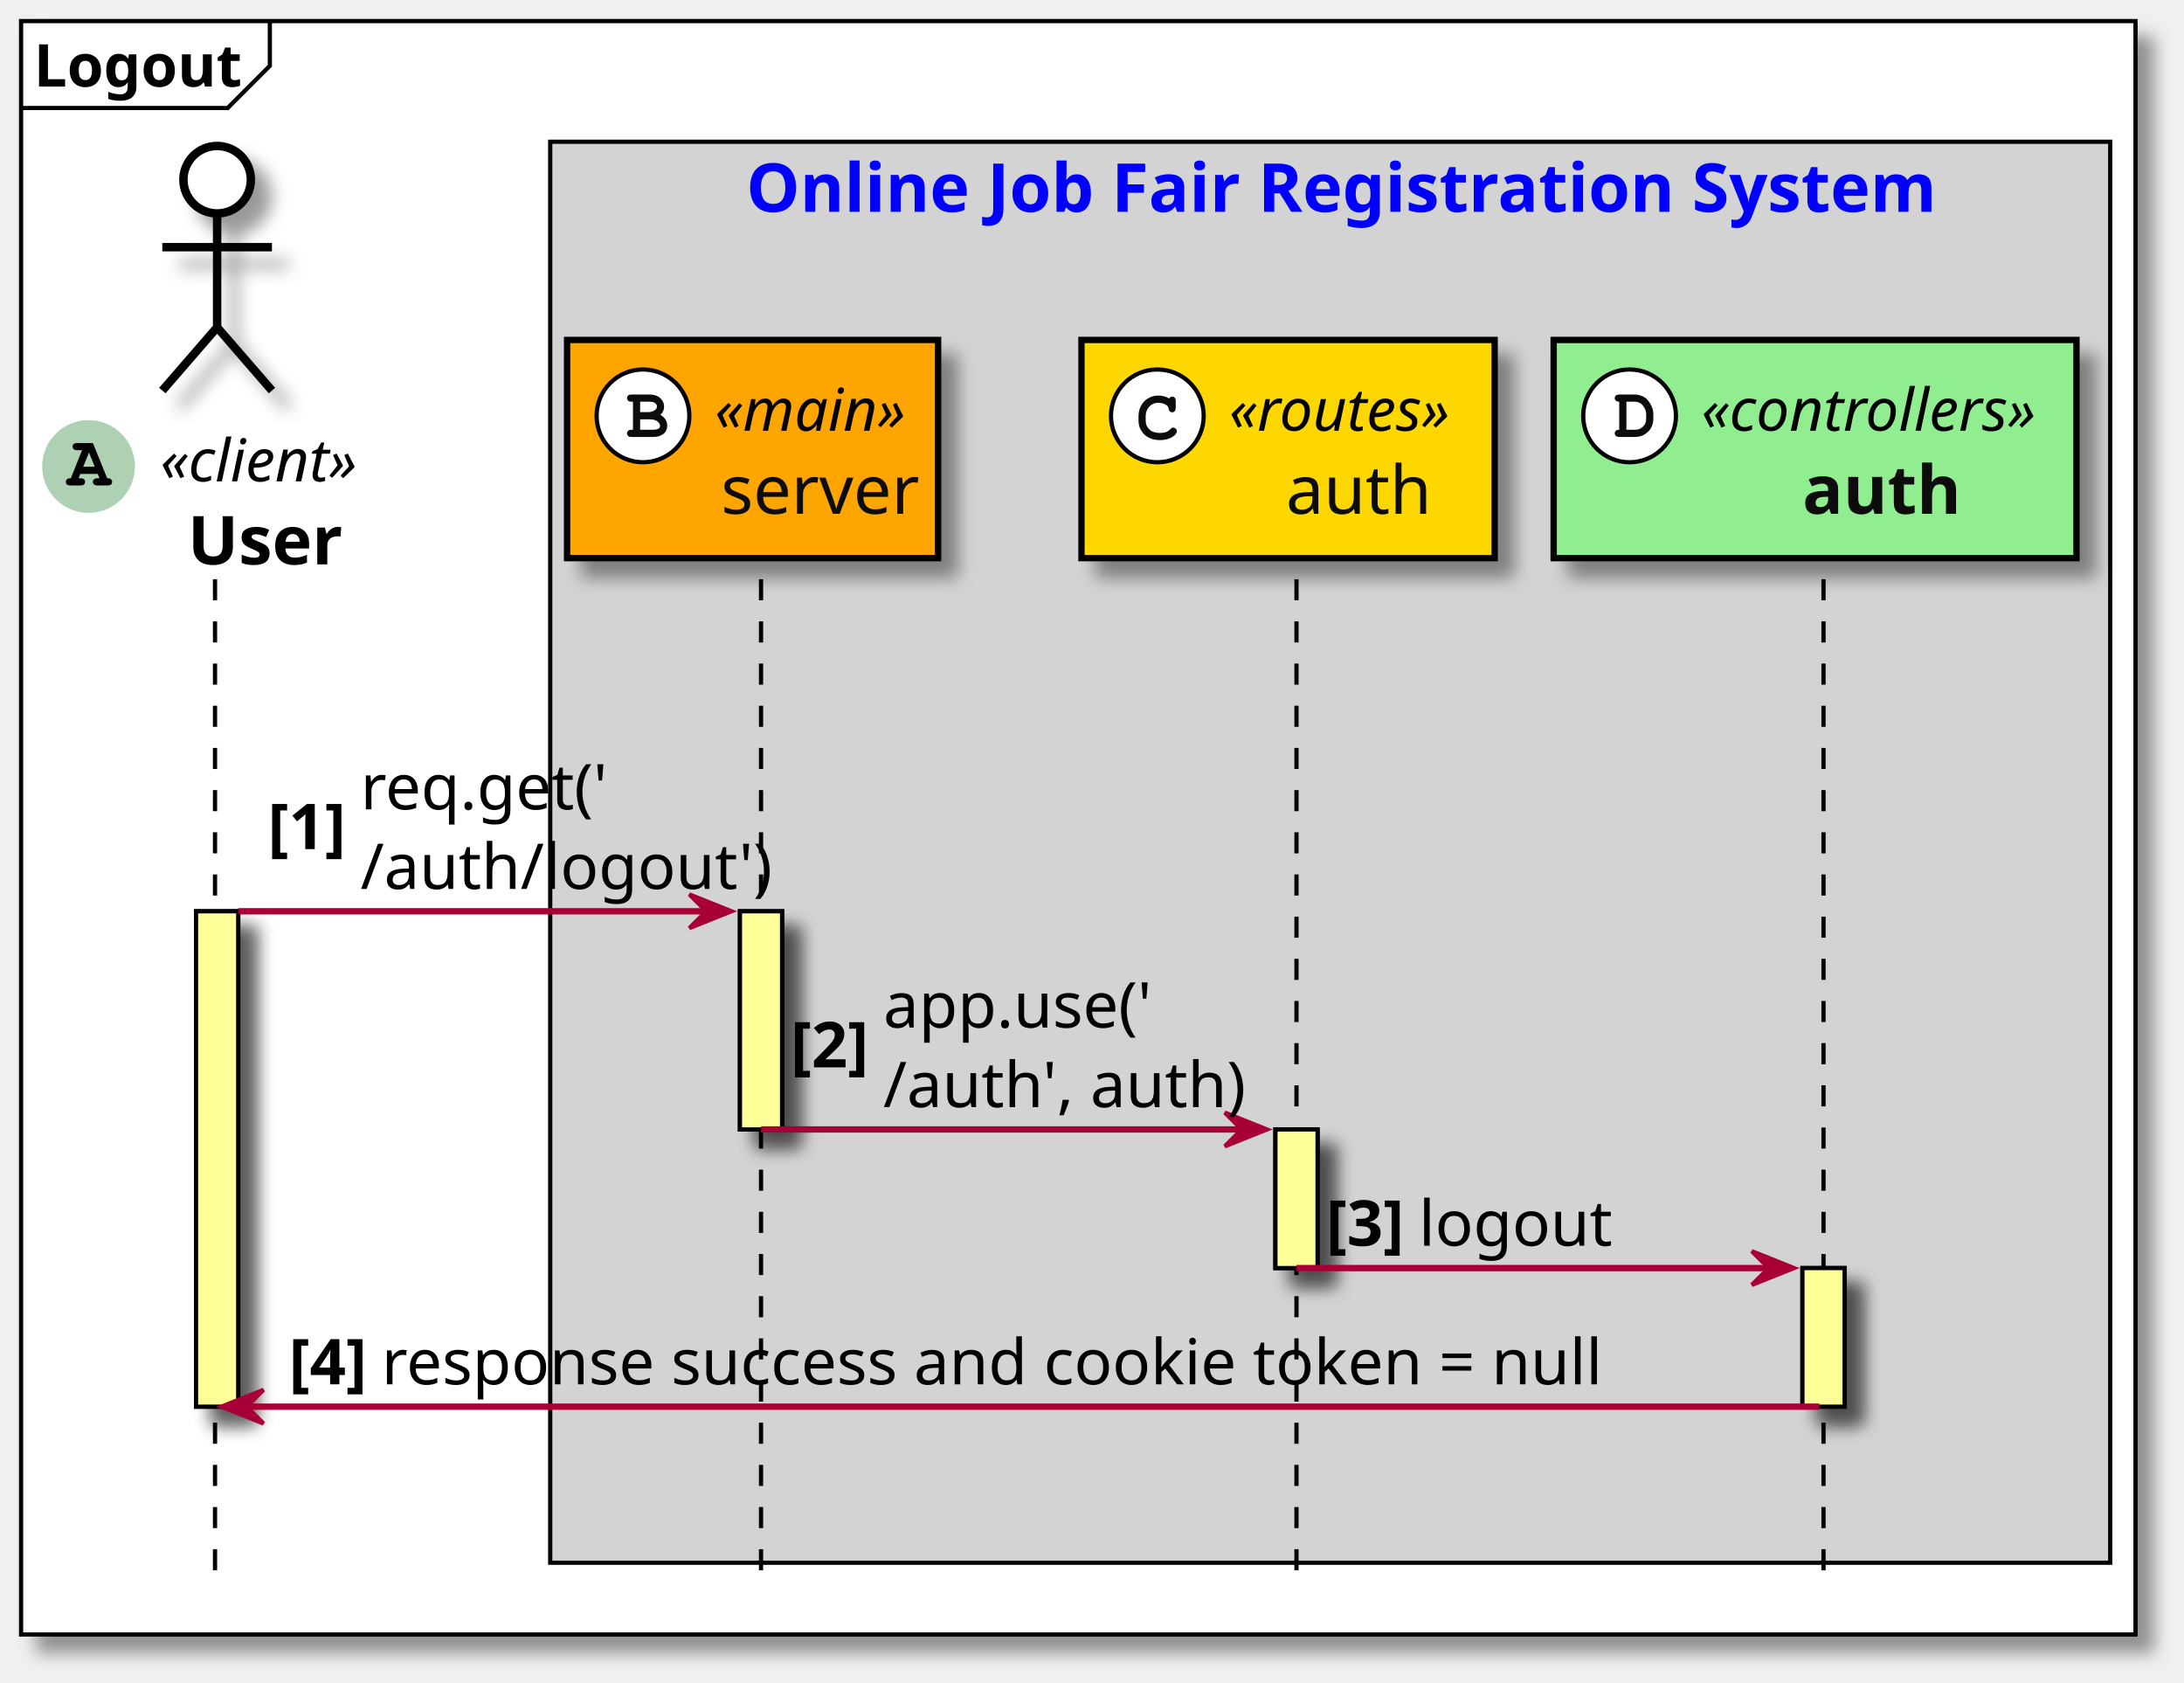
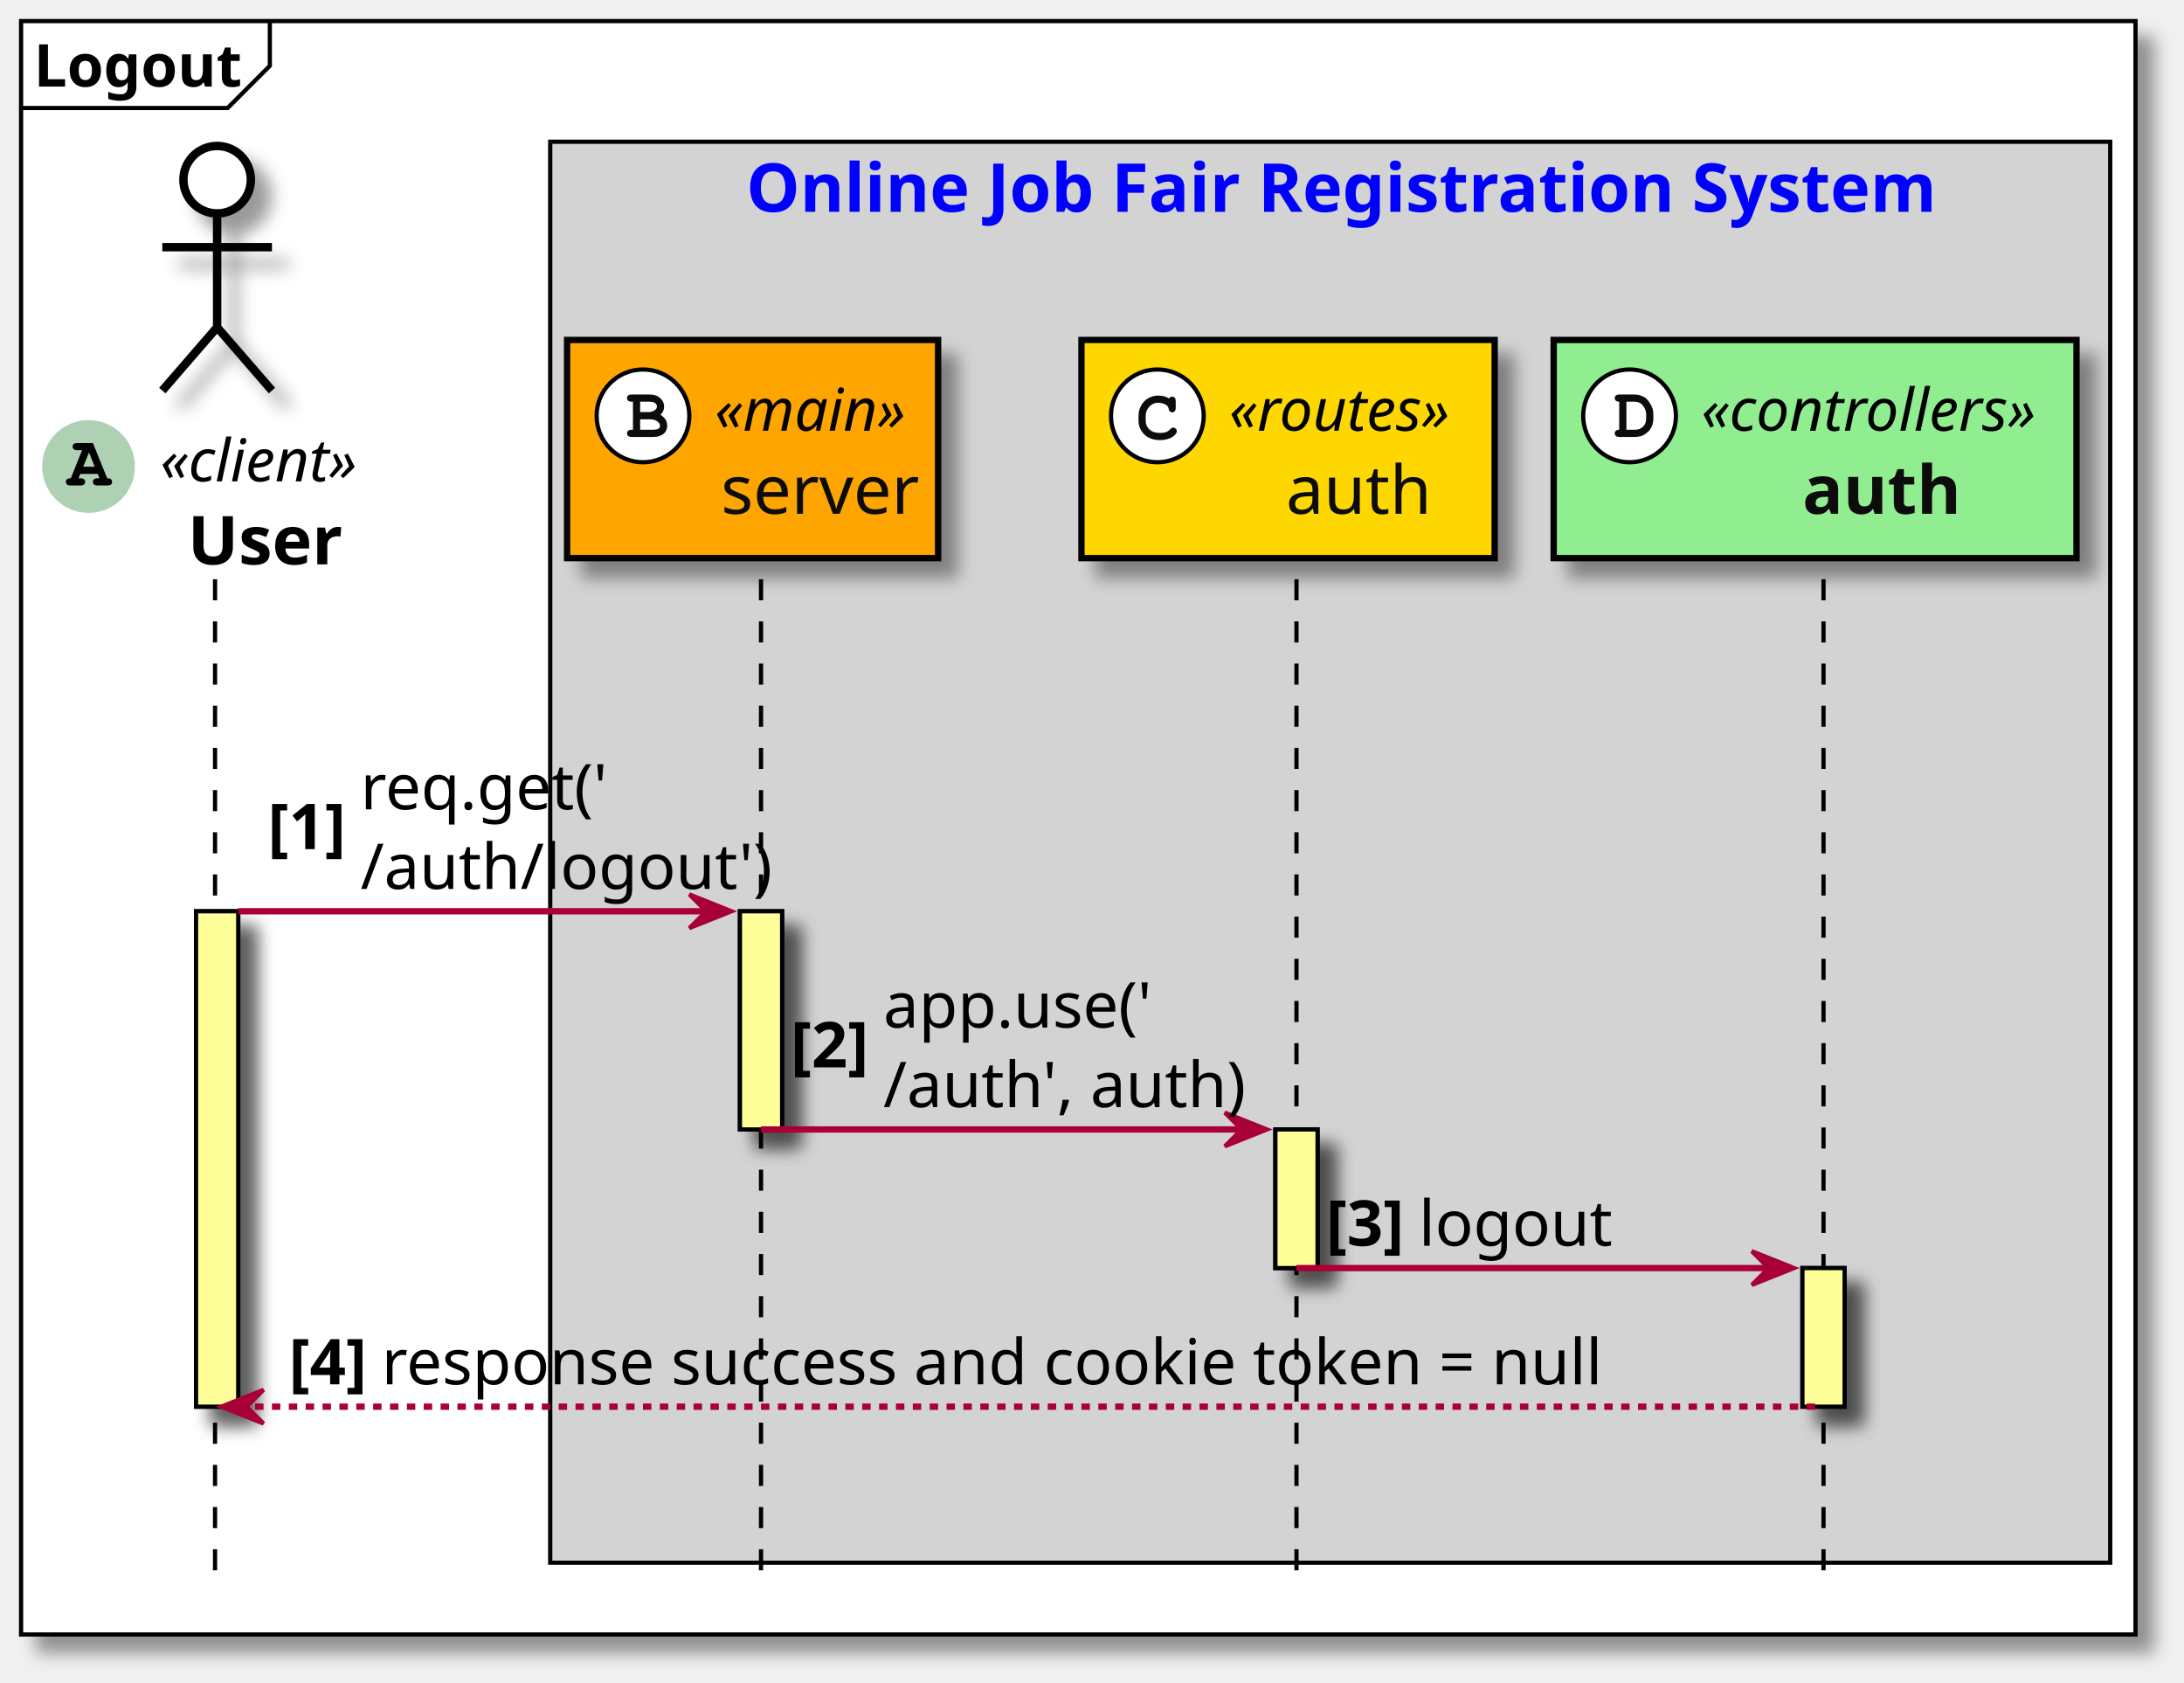
<svg xmlns="http://www.w3.org/2000/svg" contentScriptType="application/ecmascript" contentStyleType="text/css" height="399px" preserveAspectRatio="none" style="width:518px;height:399px;background:#FFFFFF;" version="1.1" viewBox="0 0 518 399" width="518px" zoomAndPan="magnify">
  <defs>
-     <filter height="300%" id="fjxpsi0ar16pc" width="300%" x="-1" y="-1">
+     <filter height="300%" id="f11fq4nmy1cjwd" width="300%" x="-1" y="-1">
      <feGaussianBlur result="blurOut" stdDeviation="2.0" />
      <feColorMatrix in="blurOut" result="blurOut2" type="matrix" values="0 0 0 0 0 0 0 0 0 0 0 0 0 0 0 0 0 0 .4 0" />
      <feOffset dx="4.0" dy="4.0" in="blurOut2" result="blurOut3" />
      <feBlend in="SourceGraphic" in2="blurOut3" mode="normal" />
    </filter>
  </defs>
  <g>
-     <rect fill="#FFFFFF" filter="url(#fjxpsi0ar16pc)" height="382.562" style="stroke:#000000;stroke-width:1.0;" width="501.5" x="5" y="5" />
+     <rect fill="#FFFFFF" filter="url(#f11fq4nmy1cjwd)" height="382.562" style="stroke:#000000;stroke-width:1.0;" width="501.5" x="5" y="5" />
    <path d="M64,5 L64,15.609 L54,25.609 L5,25.609 " fill="none" style="stroke:#000000;stroke-width:1.0;" />
    <text fill="#000000" font-family="sans-serif" font-size="14" font-weight="bold" lengthAdjust="spacing" textLength="49" x="8" y="20.533">Logout</text>
    <rect fill="#D3D3D3" height="336.938" style="stroke:#000000;stroke-width:1.0;" width="370" x="130.5" y="33.609" />
    <text fill="#0000FF" font-family="sans-serif" font-size="16" font-weight="bold" lengthAdjust="spacing" textLength="273" x="177" y="50.219">Online Job Fair Registration System</text>
-     <rect fill="#FFFF99" filter="url(#fjxpsi0ar16pc)" height="117.469" style="stroke:#000000;stroke-width:1.0;" width="10" x="46.5" y="216.078" />
-     <rect fill="#FFFF99" filter="url(#fjxpsi0ar16pc)" height="51.734" style="stroke:#000000;stroke-width:1.0;" width="10" x="175.5" y="216.078" />
-     <rect fill="#FFFF99" filter="url(#fjxpsi0ar16pc)" height="32.867" style="stroke:#000000;stroke-width:1.0;" width="10" x="302.5" y="267.812" />
-     <rect fill="#FFFF99" filter="url(#fjxpsi0ar16pc)" height="32.867" style="stroke:#000000;stroke-width:1.0;" width="10" x="427.5" y="300.68" />
+     <rect fill="#FFFF99" filter="url(#f11fq4nmy1cjwd)" height="117.469" style="stroke:#000000;stroke-width:1.0;" width="10" x="46.5" y="216.078" />
+     <rect fill="#FFFF99" filter="url(#f11fq4nmy1cjwd)" height="51.734" style="stroke:#000000;stroke-width:1.0;" width="10" x="175.5" y="216.078" />
+     <rect fill="#FFFF99" filter="url(#f11fq4nmy1cjwd)" height="32.867" style="stroke:#000000;stroke-width:1.0;" width="10" x="302.5" y="267.812" />
+     <rect fill="#FFFF99" filter="url(#f11fq4nmy1cjwd)" height="32.867" style="stroke:#000000;stroke-width:1.0;" width="10" x="427.5" y="300.68" />
    <line style="stroke:#000000;stroke-width:1.0;stroke-dasharray:5.0,5.0;" x1="51" x2="51" y1="137.344" y2="376.547" />
    <line style="stroke:#000000;stroke-width:1.0;stroke-dasharray:5.0,5.0;" x1="180.5" x2="180.5" y1="137.344" y2="376.547" />
    <line style="stroke:#000000;stroke-width:1.0;stroke-dasharray:5.0,5.0;" x1="307.5" x2="307.5" y1="137.344" y2="376.547" />
    <line style="stroke:#000000;stroke-width:1.0;stroke-dasharray:5.0,5.0;" x1="432.5" x2="432.5" y1="137.344" y2="376.547" />
    <ellipse cx="21" cy="110.609" fill="#ADD1B2" rx="11" ry="11" style="stroke:none;stroke-width:1.0;" />
    <path d="M23.188,112.375 L19.047,112.375 L18.625,113.406 L19.047,113.406 Q19.656,113.406 19.922,113.641 Q20.188,113.875 20.188,114.266 Q20.188,114.641 19.922,114.875 Q19.656,115.109 19.047,115.109 L16.75,115.109 Q16.141,115.109 15.883,114.875 Q15.625,114.641 15.625,114.25 Q15.625,113.875 15.898,113.633 Q16.172,113.391 16.797,113.406 L19.469,106.75 L18.359,106.75 Q17.75,106.75 17.484,106.516 Q17.219,106.281 17.219,105.891 Q17.219,105.516 17.484,105.281 Q17.75,105.047 18.359,105.047 L22.031,105.047 L25.422,113.406 Q26.016,113.406 26.203,113.547 Q26.594,113.812 26.594,114.266 Q26.594,114.641 26.336,114.875 Q26.078,115.109 25.469,115.109 L23.172,115.109 Q22.562,115.109 22.297,114.875 Q22.031,114.641 22.031,114.25 Q22.031,113.875 22.297,113.641 Q22.562,113.406 23.172,113.406 L23.594,113.406 L23.188,112.375 Z M22.469,110.672 L21.109,107.297 L19.734,110.672 L22.469,110.672 Z " fill="#000000" />
    <text fill="#000000" font-family="sans-serif" font-size="14" font-style="italic" lengthAdjust="spacing" textLength="49" x="38" y="114.143">«client»</text>
    <text fill="#000000" font-family="sans-serif" font-size="16" font-weight="bold" lengthAdjust="spacing" textLength="36" x="44.5" y="133.828">User</text>
-     <ellipse cx="51.5" cy="42.609" fill="#FFFFFF" filter="url(#fjxpsi0ar16pc)" rx="8" ry="8" style="stroke:#000000;stroke-width:2.0;" />
-     <path d="M51.5,50.609 L51.5,77.609 M38.5,58.609 L64.5,58.609 M51.5,77.609 L38.5,92.609 M51.5,77.609 L64.5,92.609 " fill="none" filter="url(#fjxpsi0ar16pc)" style="stroke:#000000;stroke-width:2.0;" />
-     <rect fill="#FFA500" filter="url(#fjxpsi0ar16pc)" height="51.734" style="stroke:#000000;stroke-width:1.5;" width="88" x="134.5" y="80.609" />
+     <ellipse cx="51.5" cy="42.609" fill="#FFFFFF" filter="url(#f11fq4nmy1cjwd)" rx="8" ry="8" style="stroke:#000000;stroke-width:2.0;" />
+     <path d="M51.5,50.609 L51.5,77.609 M38.5,58.609 L64.5,58.609 M51.5,77.609 L38.5,92.609 M51.5,77.609 L64.5,92.609 " fill="none" filter="url(#f11fq4nmy1cjwd)" style="stroke:#000000;stroke-width:2.0;" />
+     <rect fill="#FFA500" filter="url(#f11fq4nmy1cjwd)" height="51.734" style="stroke:#000000;stroke-width:1.5;" width="88" x="134.5" y="80.609" />
    <ellipse cx="152.5" cy="98.609" fill="#FFFFFF" rx="11" ry="11" style="stroke:#000000;stroke-width:1.0;" />
    <path d="M150.125,101.906 L150.125,95.25 L149.859,95.25 Q149.25,95.25 148.984,95.016 Q148.719,94.781 148.719,94.391 Q148.719,94.016 148.984,93.781 Q149.25,93.547 149.859,93.547 L154.125,93.547 Q155.656,93.547 156.586,94.391 Q157.516,95.234 157.516,96.406 Q157.516,96.969 157.297,97.461 Q157.078,97.953 156.641,98.359 Q157.453,98.844 157.852,99.484 Q158.25,100.125 158.25,100.938 Q158.25,101.594 157.969,102.141 Q157.75,102.578 157.438,102.828 Q157.016,103.172 156.398,103.391 Q155.781,103.609 154.859,103.609 L149.859,103.609 Q149.25,103.609 148.984,103.375 Q148.719,103.141 148.719,102.75 Q148.719,102.375 148.984,102.141 Q149.25,101.906 149.859,101.906 L150.125,101.906 Z M151.828,97.719 L153.703,97.719 Q154.703,97.719 155.359,97.219 Q155.812,96.875 155.812,96.375 Q155.812,95.922 155.391,95.586 Q154.969,95.25 154.047,95.25 L151.828,95.25 L151.828,97.719 Z M151.828,101.906 L154.766,101.906 Q155.812,101.906 156.234,101.594 Q156.547,101.375 156.547,100.938 Q156.547,100.422 155.914,99.922 Q155.281,99.422 154.078,99.422 L151.828,99.422 L151.828,101.906 Z " fill="#0C0C0C" />
    <text fill="#000000" font-family="sans-serif" font-size="14" font-style="italic" lengthAdjust="spacing" textLength="46" x="169.5" y="102.143">«main»</text>
    <text fill="#0C0C0C" font-family="sans-serif" font-size="16" lengthAdjust="spacing" textLength="43" x="171" y="121.828">server</text>
-     <rect fill="#FFD700" filter="url(#fjxpsi0ar16pc)" height="51.734" style="stroke:#000000;stroke-width:1.5;" width="98" x="256.5" y="80.609" />
+     <rect fill="#FFD700" filter="url(#f11fq4nmy1cjwd)" height="51.734" style="stroke:#000000;stroke-width:1.5;" width="98" x="256.5" y="80.609" />
    <ellipse cx="274.5" cy="98.609" fill="#FFFFFF" rx="11" ry="11" style="stroke:#000000;stroke-width:1.0;" />
    <path d="M277.266,94.484 Q277.422,94.266 277.609,94.156 Q277.797,94.047 278.016,94.047 Q278.391,94.047 278.625,94.305 Q278.859,94.562 278.859,95.172 L278.859,96.625 Q278.859,97.234 278.625,97.5 Q278.391,97.766 278.016,97.766 Q277.672,97.766 277.469,97.562 Q277.266,97.375 277.156,96.859 Q277.109,96.5 276.922,96.312 Q276.594,95.938 275.984,95.719 Q275.375,95.5 274.75,95.5 Q273.984,95.5 273.352,95.828 Q272.719,96.156 272.227,96.906 Q271.734,97.656 271.734,98.688 L271.734,99.781 Q271.734,101.016 272.625,101.836 Q273.516,102.656 275.109,102.656 Q276.047,102.656 276.703,102.406 Q277.094,102.25 277.516,101.812 Q277.781,101.547 277.93,101.469 Q278.078,101.391 278.281,101.391 Q278.609,101.391 278.867,101.648 Q279.125,101.906 279.125,102.25 Q279.125,102.594 278.781,103 Q278.281,103.578 277.484,103.906 Q276.406,104.359 275.109,104.359 Q273.594,104.359 272.391,103.734 Q271.406,103.234 270.719,102.164 Q270.031,101.094 270.031,99.812 L270.031,98.656 Q270.031,97.328 270.648,96.18 Q271.266,95.031 272.359,94.414 Q273.453,93.797 274.688,93.797 Q275.422,93.797 276.07,93.961 Q276.719,94.125 277.266,94.484 Z " fill="#0C0C0C" />
    <text fill="#000000" font-family="sans-serif" font-size="14" font-style="italic" lengthAdjust="spacing" textLength="56" x="291.5" y="102.143">«routes»</text>
    <text fill="#0C0C0C" font-family="sans-serif" font-size="16" lengthAdjust="spacing" textLength="29" x="305" y="121.828">auth</text>
-     <rect fill="#90EE90" filter="url(#fjxpsi0ar16pc)" height="51.734" style="stroke:#000000;stroke-width:1.5;" width="124" x="368.5" y="80.609" />
+     <rect fill="#90EE90" filter="url(#f11fq4nmy1cjwd)" height="51.734" style="stroke:#000000;stroke-width:1.5;" width="124" x="368.5" y="80.609" />
    <ellipse cx="386.5" cy="98.609" fill="#FFFFFF" rx="11" ry="11" style="stroke:#000000;stroke-width:1.0;" />
    <path d="M384.047,101.906 L384.047,95.25 Q383.5,95.234 383.242,95 Q382.984,94.766 382.984,94.391 Q382.984,94.016 383.25,93.781 Q383.516,93.547 384.125,93.547 L387.688,93.547 Q388.516,93.547 389.312,93.852 Q390.109,94.156 390.594,94.641 Q390.953,95 391.344,95.617 Q391.734,96.234 391.938,96.852 Q392.141,97.469 392.141,98.359 L392.141,99.172 Q392.141,100.25 391.773,101.086 Q391.406,101.922 390.812,102.445 Q390.219,102.969 389.703,103.219 Q388.875,103.609 387.547,103.609 L384.125,103.609 Q383.516,103.609 383.25,103.375 Q382.984,103.141 382.984,102.75 Q382.984,102.375 383.25,102.141 Q383.516,101.906 384.047,101.906 Z M385.75,101.906 L387.562,101.906 Q388.562,101.906 389.078,101.609 Q389.75,101.234 390.094,100.648 Q390.438,100.062 390.438,99.125 L390.438,98.312 Q390.438,97.516 390.125,96.906 Q389.641,95.953 389.039,95.602 Q388.438,95.25 387.547,95.25 L385.75,95.25 L385.75,101.906 Z " fill="#0C0C0C" />
    <text fill="#000000" font-family="sans-serif" font-size="14" font-style="italic" lengthAdjust="spacing" textLength="82" x="403.5" y="102.143">«controllers»</text>
    <text fill="#0C0C0C" font-family="sans-serif" font-size="16" font-weight="bold" lengthAdjust="spacing" textLength="34" x="427.5" y="121.828">auth</text>
-     <rect fill="#FFFF99" filter="url(#fjxpsi0ar16pc)" height="117.469" style="stroke:#000000;stroke-width:1.0;" width="10" x="46.5" y="216.078" />
-     <rect fill="#FFFF99" filter="url(#fjxpsi0ar16pc)" height="51.734" style="stroke:#000000;stroke-width:1.0;" width="10" x="175.5" y="216.078" />
-     <rect fill="#FFFF99" filter="url(#fjxpsi0ar16pc)" height="32.867" style="stroke:#000000;stroke-width:1.0;" width="10" x="302.5" y="267.812" />
-     <rect fill="#FFFF99" filter="url(#fjxpsi0ar16pc)" height="32.867" style="stroke:#000000;stroke-width:1.0;" width="10" x="427.5" y="300.68" />
+     <rect fill="#FFFF99" filter="url(#f11fq4nmy1cjwd)" height="117.469" style="stroke:#000000;stroke-width:1.0;" width="10" x="46.5" y="216.078" />
+     <rect fill="#FFFF99" filter="url(#f11fq4nmy1cjwd)" height="51.734" style="stroke:#000000;stroke-width:1.0;" width="10" x="175.5" y="216.078" />
+     <rect fill="#FFFF99" filter="url(#f11fq4nmy1cjwd)" height="32.867" style="stroke:#000000;stroke-width:1.0;" width="10" x="302.5" y="267.812" />
+     <rect fill="#FFFF99" filter="url(#f11fq4nmy1cjwd)" height="32.867" style="stroke:#000000;stroke-width:1.0;" width="10" x="427.5" y="300.68" />
    <polygon fill="#A80036" points="163.5,212.078,173.5,216.078,163.5,220.078,167.5,216.078" style="stroke:#A80036;stroke-width:1.0;" />
    <line style="stroke:#A80036;stroke-width:1.5;" x1="56.5" x2="169.5" y1="216.078" y2="216.078" />
    <text fill="#000000" font-family="sans-serif" font-size="15" font-weight="bold" lengthAdjust="spacing" textLength="18" x="63.5" y="201.349">[1]</text>
    <text fill="#000000" font-family="sans-serif" font-size="15" lengthAdjust="spacing" textLength="53" x="85.5" y="191.915">req.get('</text>
    <text fill="#000000" font-family="sans-serif" font-size="15" lengthAdjust="spacing" textLength="83" x="85.5" y="210.782">/auth/logout')</text>
    <polygon fill="#A80036" points="290.5,263.812,300.5,267.812,290.5,271.812,294.5,267.812" style="stroke:#A80036;stroke-width:1.0;" />
    <line style="stroke:#A80036;stroke-width:1.5;" x1="180.5" x2="296.5" y1="267.812" y2="267.812" />
    <text fill="#000000" font-family="sans-serif" font-size="15" font-weight="bold" lengthAdjust="spacing" textLength="18" x="187.5" y="253.083">[2]</text>
    <text fill="#000000" font-family="sans-serif" font-size="15" lengthAdjust="spacing" textLength="60" x="209.5" y="243.649">app.use('</text>
    <text fill="#000000" font-family="sans-serif" font-size="15" lengthAdjust="spacing" textLength="76" x="209.5" y="262.517">/auth', auth)</text>
    <polygon fill="#A80036" points="415.5,296.68,425.5,300.68,415.5,304.68,419.5,300.68" style="stroke:#A80036;stroke-width:1.0;" />
    <line style="stroke:#A80036;stroke-width:1.5;" x1="307.5" x2="421.5" y1="300.68" y2="300.68" />
    <text fill="#000000" font-family="sans-serif" font-size="15" font-weight="bold" lengthAdjust="spacing" textLength="18" x="314.5" y="295.384">[3]</text>
    <text fill="#000000" font-family="sans-serif" font-size="15" lengthAdjust="spacing" textLength="39" x="336.5" y="295.384">logout</text>
    <polygon fill="#A80036" points="62.5,329.547,52.5,333.547,62.5,337.547,58.5,333.547" style="stroke:#A80036;stroke-width:1.0;" />
-     <line style="stroke:#A80036;stroke-width:1.5;" x1="56.5" x2="431.5" y1="333.547" y2="333.547" />
+     <line style="stroke:#A80036;stroke-width:1.5;stroke-dasharray:2.0,2.0;" x1="56.5" x2="431.5" y1="333.547" y2="333.547" />
    <text fill="#000000" font-family="sans-serif" font-size="15" font-weight="bold" lengthAdjust="spacing" textLength="18" x="68.5" y="328.251">[4]</text>
    <text fill="#000000" font-family="sans-serif" font-size="15" lengthAdjust="spacing" textLength="273" x="90.5" y="328.251">response success and cookie token = null</text>
  </g>
</svg>
